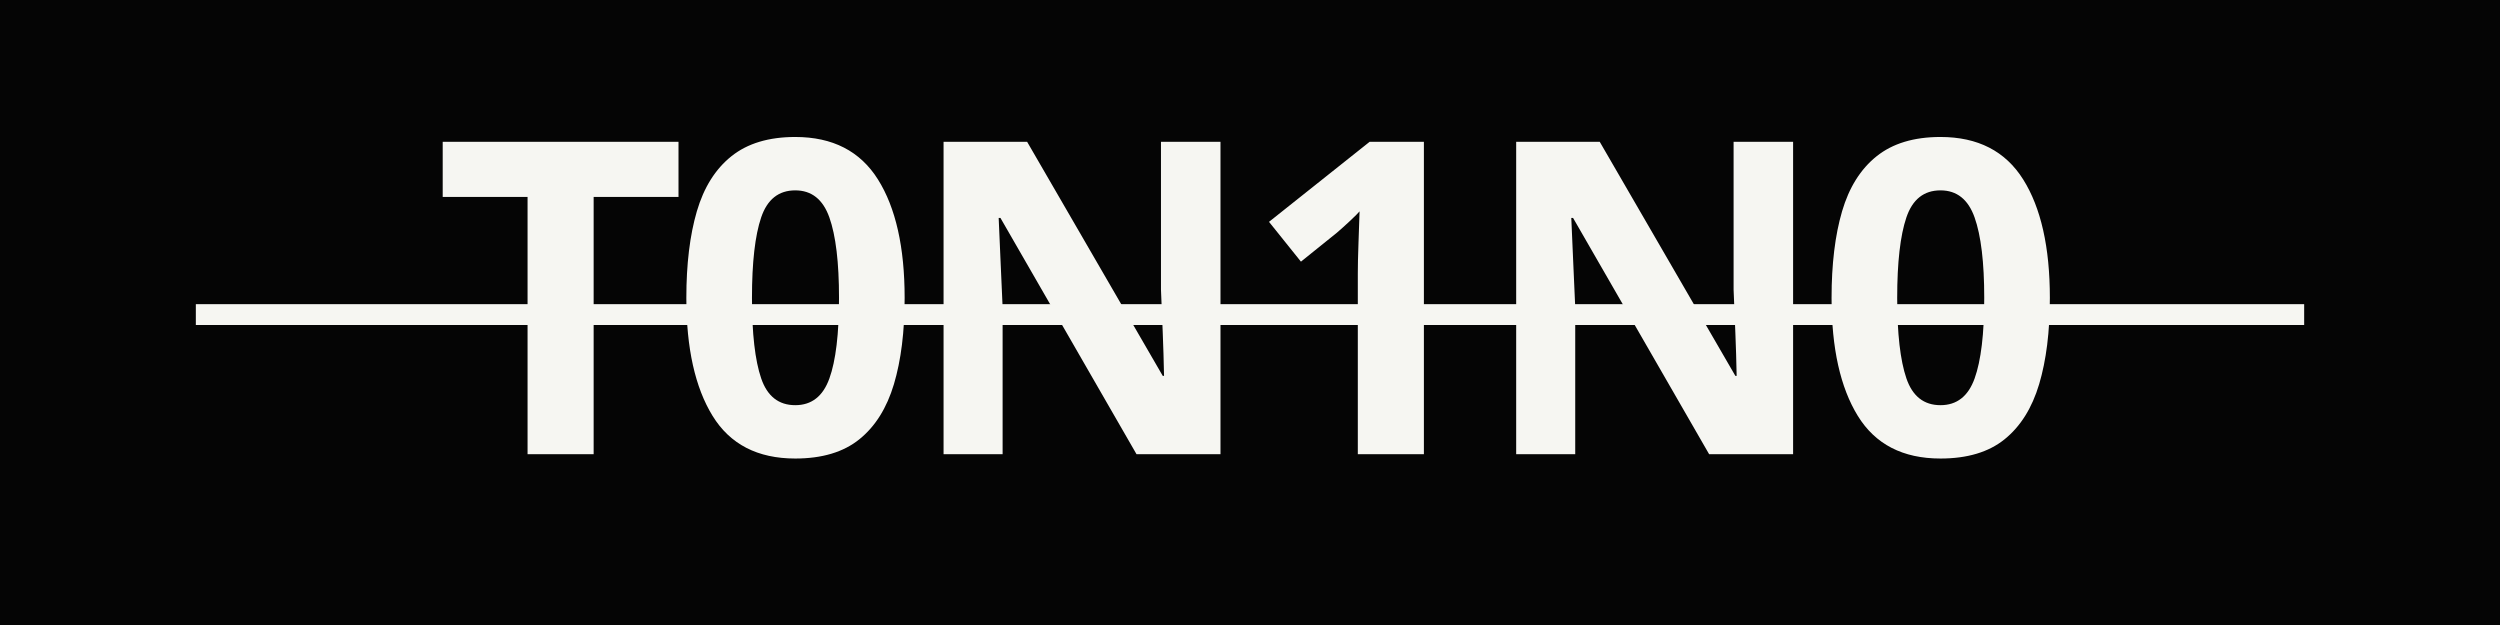
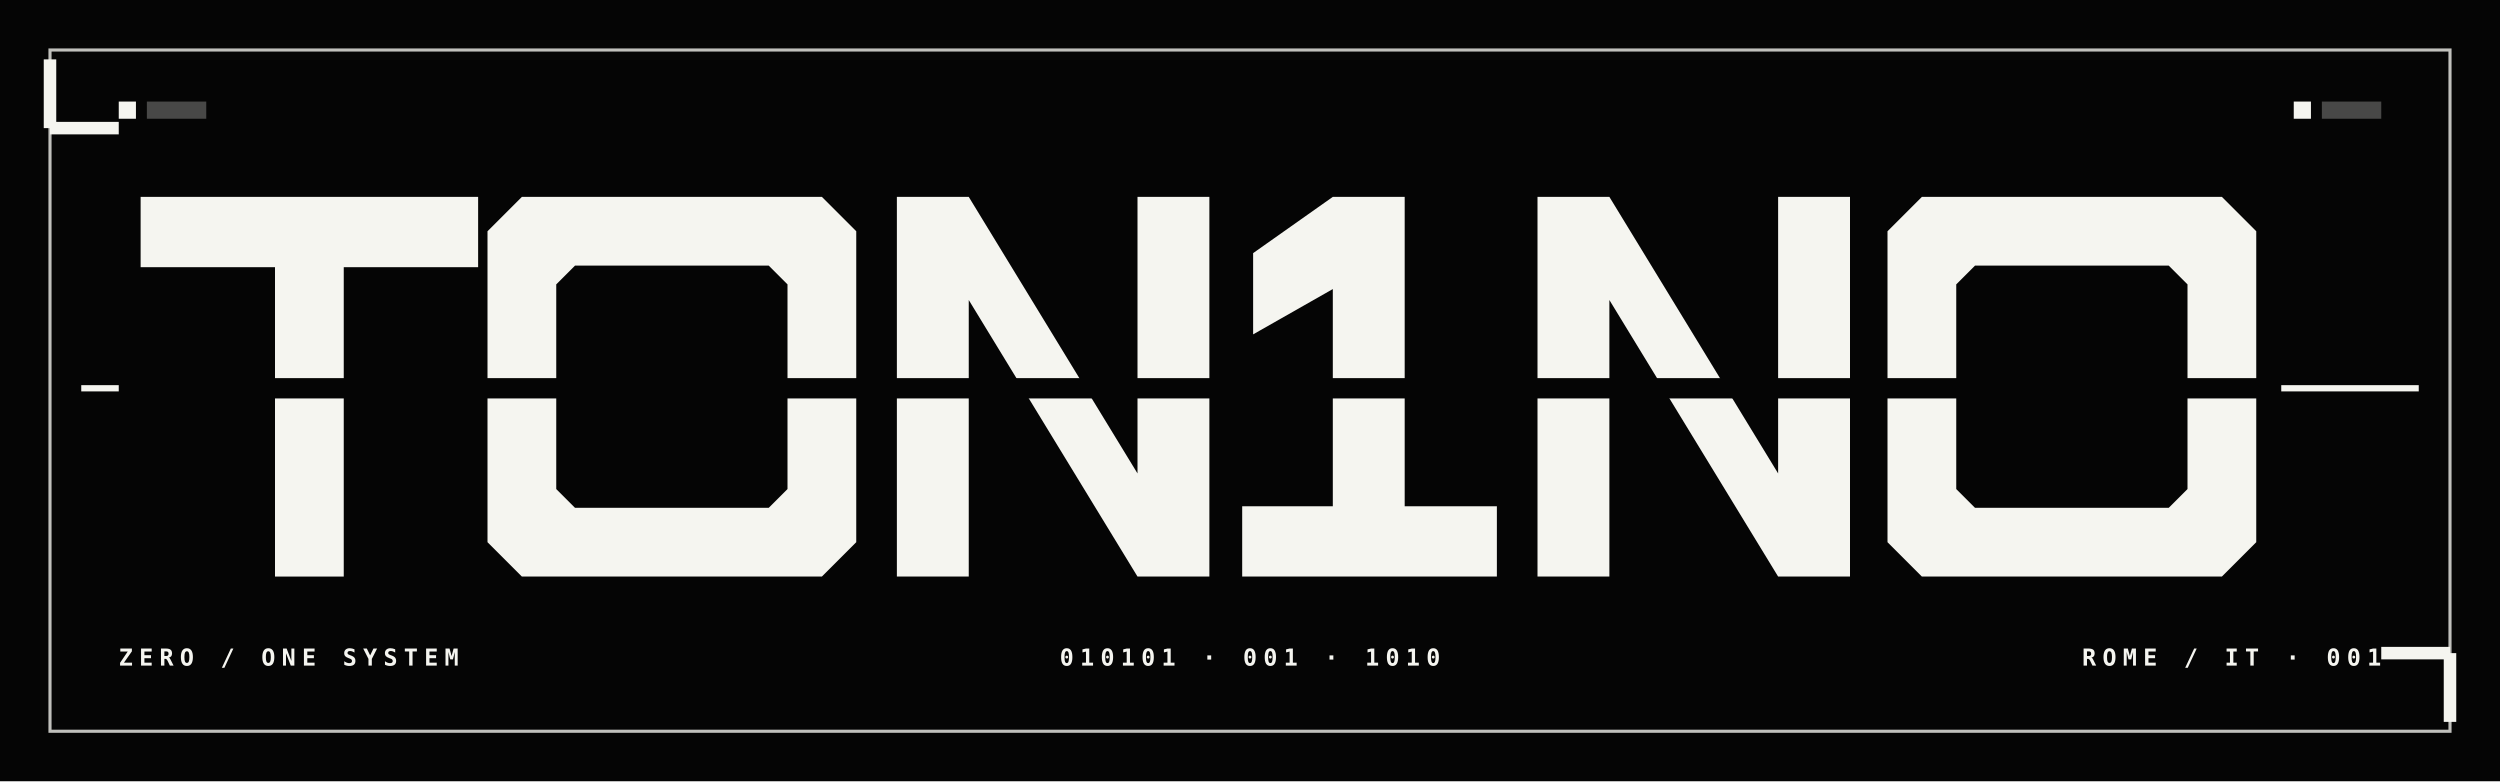
- <svg xmlns="http://www.w3.org/2000/svg" viewBox="0 0 1200 300" role="img" aria-labelledby="title desc">
-   <rect width="1200" height="300" fill="#050505" />
-   <text x="600" y="218" fill="#f6f6f2" font-family="Impact, Arial Black, sans-serif" font-size="210" font-weight="900" letter-spacing="-8" text-anchor="middle" textLength="1010" lengthAdjust="spacingAndGlyphs">T0N1N0</text>
-   <path d="M94 151H1106" stroke="#f6f6f2" stroke-width="10" />
+ <svg xmlns="http://www.w3.org/2000/svg" viewBox="0 0 1600 500" role="img" aria-labelledby="title desc">
+   <rect width="1600" height="500" fill="#050505" />
+   <g fill="none" stroke="#F5F5F0">
+     <rect x="32" y="32" width="1536" height="436" stroke-width="2" opacity=".78" />
+     <path d="M32 82H76M32 82V38M1568 418H1524M1568 418V462" stroke-width="8" />
+   </g>
+   <path fill="#F5F5F0" d="M90 126H306V171H220V369H176V171H90Z" />
+   <path fill="#F5F5F0" fill-rule="evenodd" d="M334 126H526L548 148V347L526 369H334L312 347V148L334 126ZM368 170L356 182V313L368 325H492L504 313V182L492 170H368Z" />
+   <path fill="#F5F5F0" d="M574 126H620L728 303V126H774V369H728L620 192V369H574Z" />
+   <path fill="#F5F5F0" d="M853 126H899V324H958V369H795V324H853V185L802 214V162Z" />
+   <path fill="#F5F5F0" d="M984 126H1030L1138 303V126H1184V369H1138L1030 192V369H984Z" />
+   <path fill="#F5F5F0" fill-rule="evenodd" d="M1230 126H1422L1444 148V347L1422 369H1230L1208 347V148L1230 126ZM1264 170L1252 182V313L1264 325H1388L1400 313V182L1388 170H1264Z" />
+   <rect x="76" y="242" width="1384" height="13" fill="#050505" />
+   <path d="M52 248.5H76M1460 248.5H1548" stroke="#F5F5F0" stroke-width="4" />
+   <g fill="#F5F5F0" font-family="ui-monospace, SFMono-Regular, Menlo, Consolas, monospace" font-size="15" font-weight="700" letter-spacing="4">
+     <text x="76" y="426">ZERO / ONE SYSTEM</text>
+     <text x="800" y="426" text-anchor="middle">010101 · 001 · 1010</text>
+     <text x="1524" y="426" text-anchor="end">ROME / IT · 001</text>
+   </g>
+   <g fill="#F5F5F0">
+     <rect x="76" y="65" width="11" height="11" />
+     <rect x="94" y="65" width="38" height="11" opacity=".28" />
+     <rect x="1468" y="65" width="11" height="11" />
+     <rect x="1486" y="65" width="38" height="11" opacity=".28" />
+   </g>
</svg>
